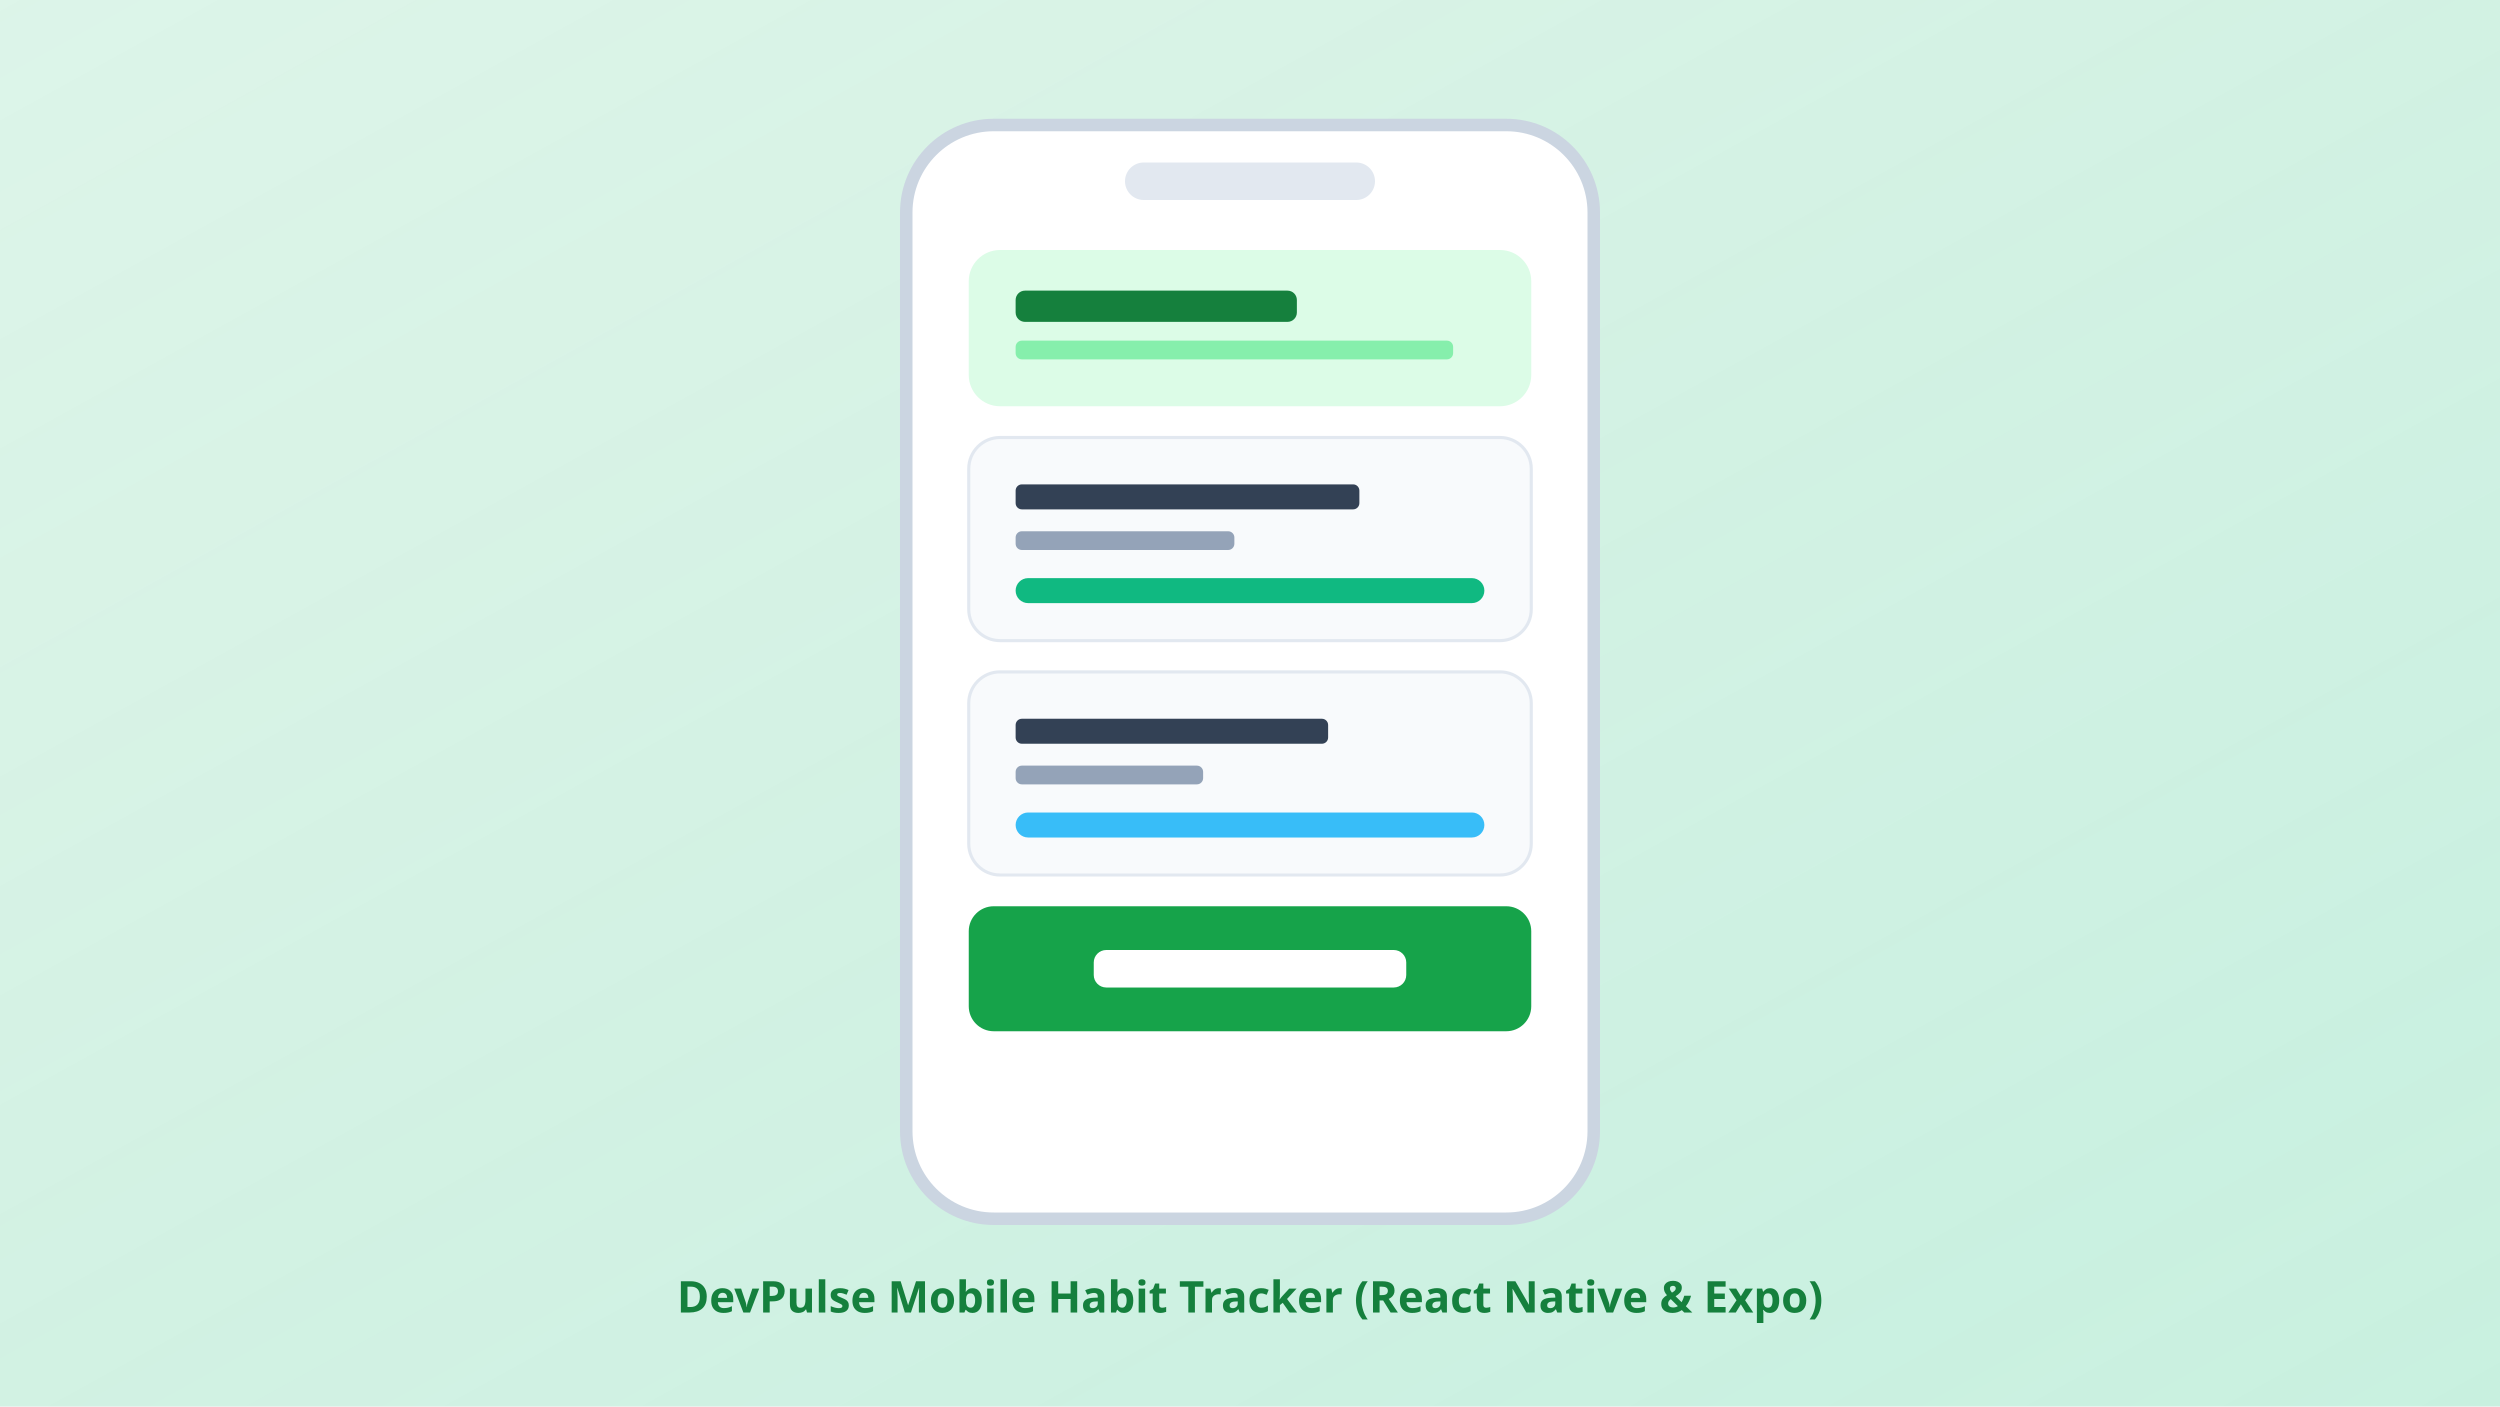
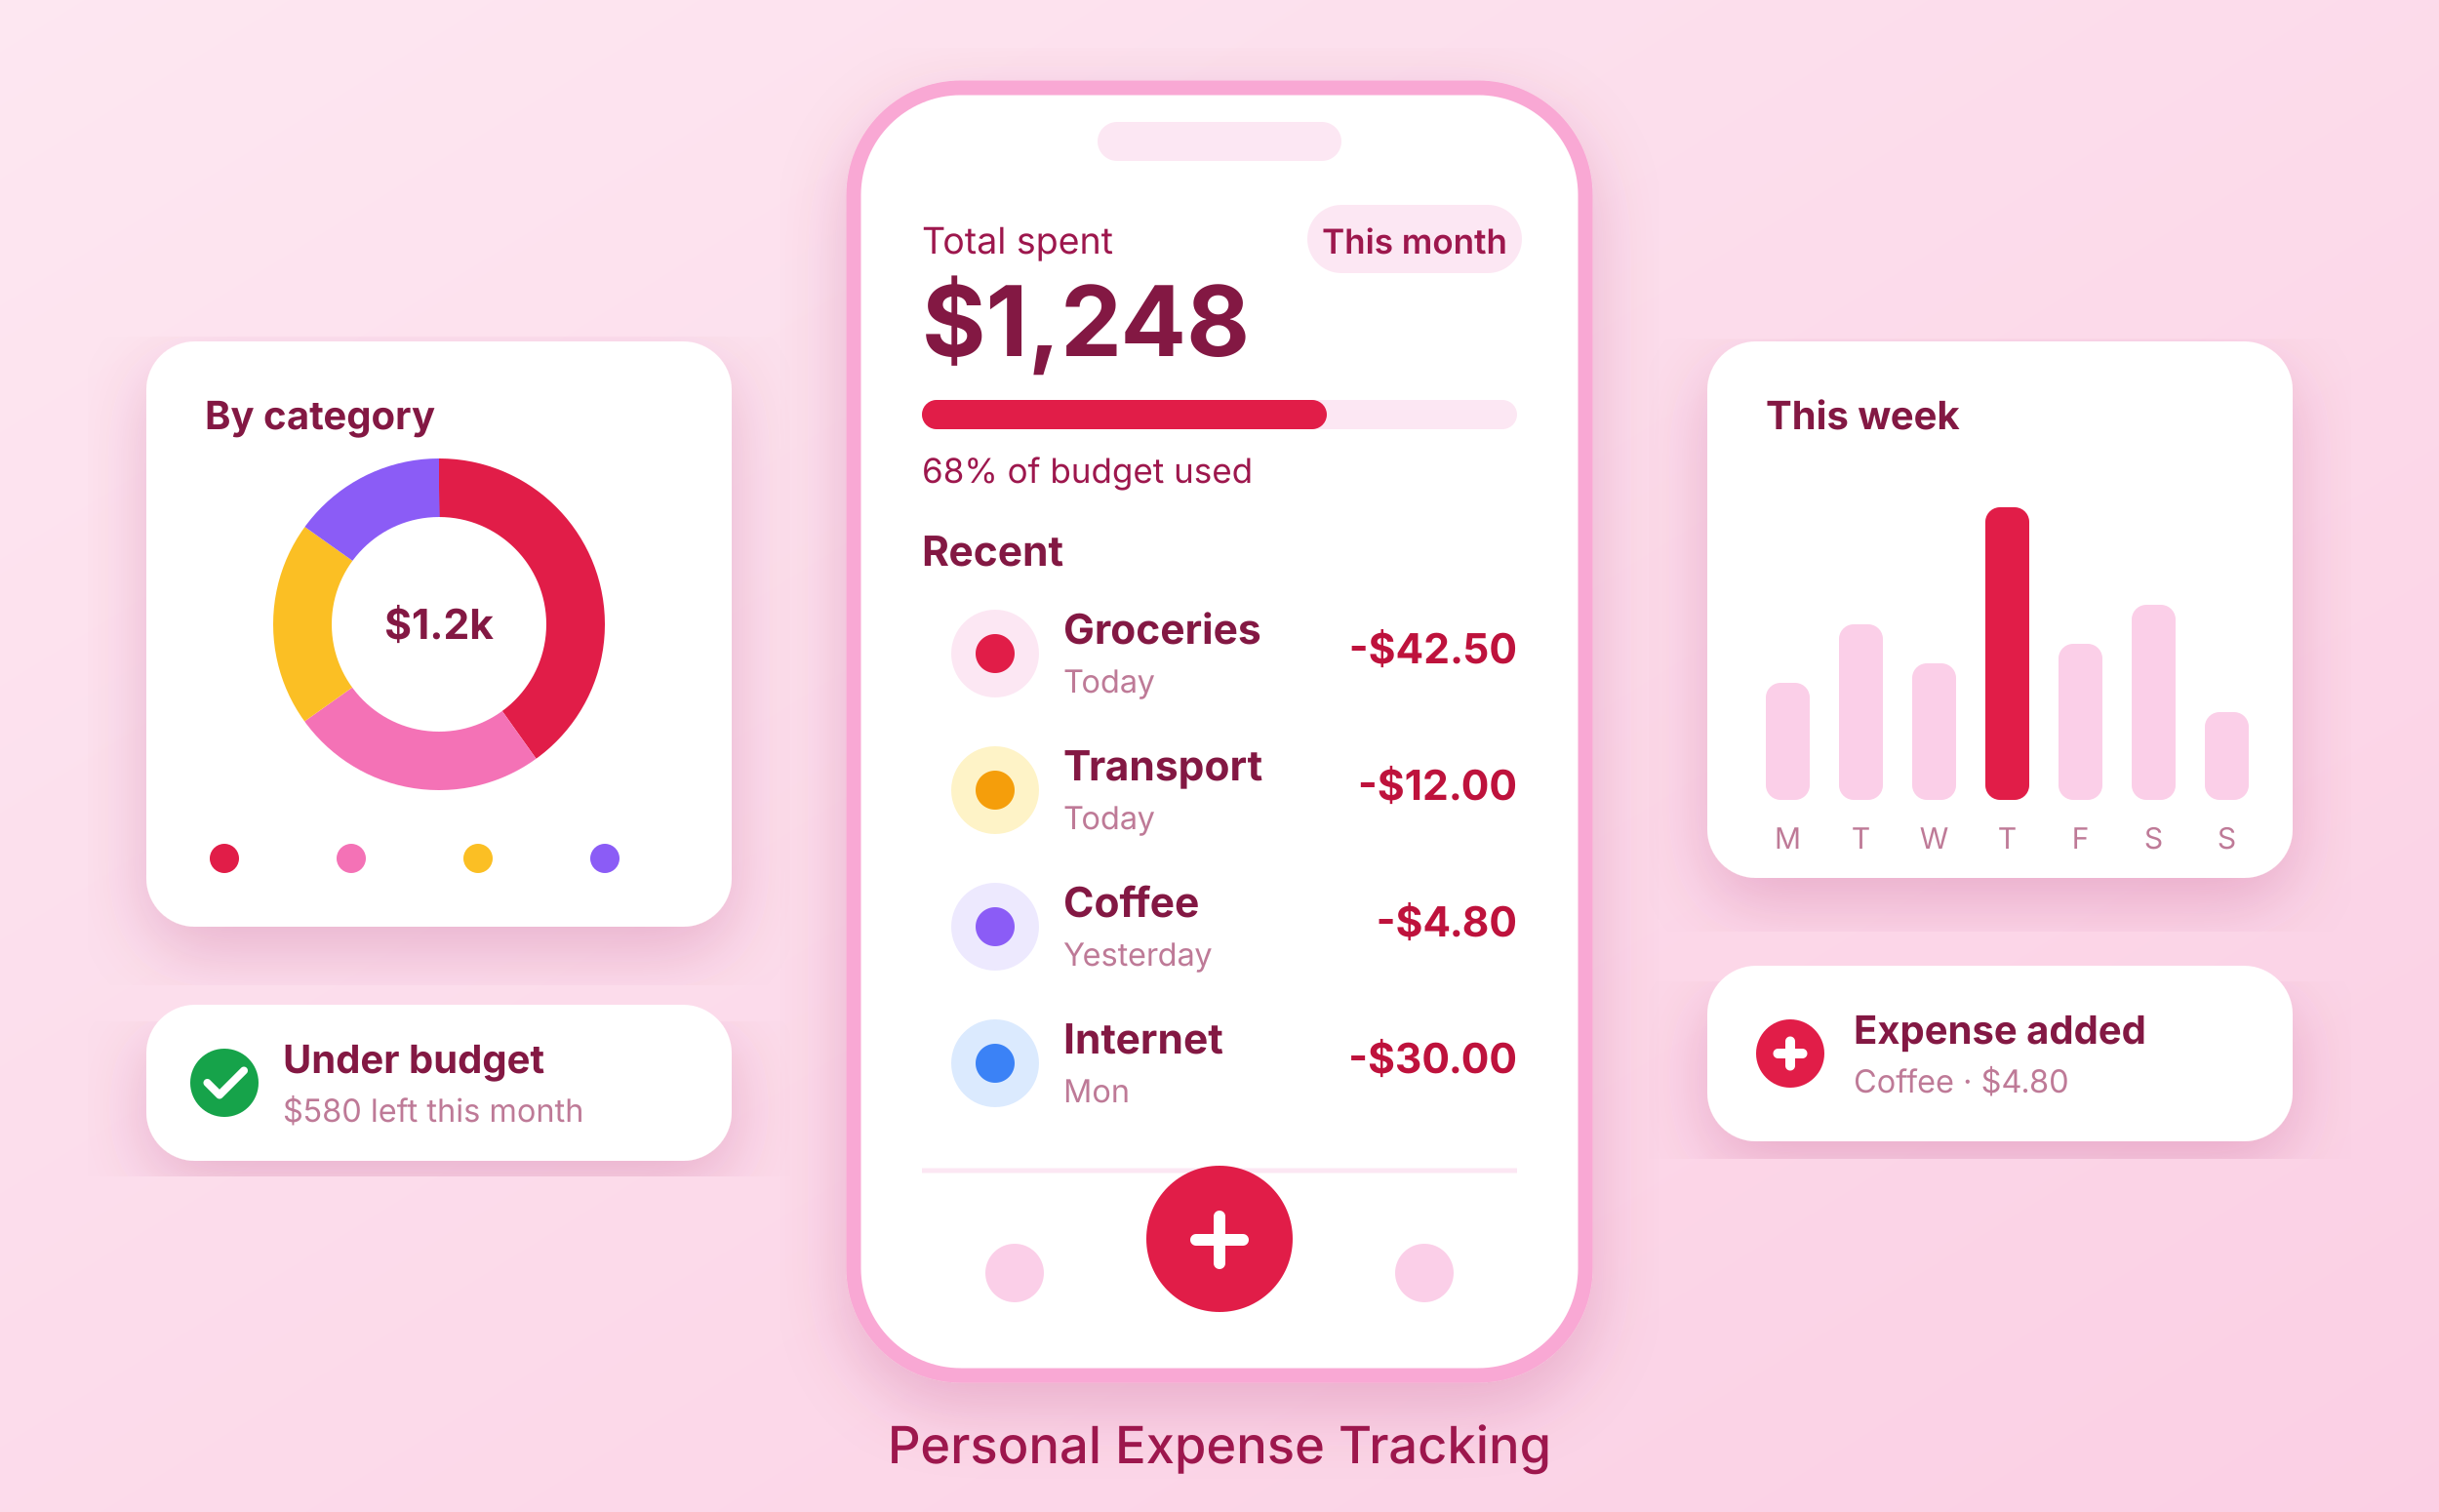
- <svg xmlns="http://www.w3.org/2000/svg" viewBox="0 0 800 450" width="100%" height="100%">
+ <svg xmlns="http://www.w3.org/2000/svg" viewBox="0 0 500 310" font-family="Inter, Segoe UI, Arial, sans-serif">
  <defs>
-     <linearGradient id="bg3" x1="0%" y1="0%" x2="100%" y2="100%">
-       <stop offset="0%" stop-color="#059669" stop-opacity="0.08" />
-       <stop offset="100%" stop-color="#10b981" stop-opacity="0.18" />
+     <linearGradient id="bg" x1="0" y1="0" x2="1" y2="1">
+       <stop offset="0" stop-color="#FDE7F1" />
+       <stop offset="1" stop-color="#FBCFE4" />
    </linearGradient>
+     <filter id="sh" x="-10%" y="-5%" width="120%" height="115%">
+       <feDropShadow dx="0" dy="5" stdDeviation="7" flood-color="#9D174D" flood-opacity="0.2" />
+     </filter>
  </defs>
-   <rect width="800" height="450" fill="#f0fdf4" />
-   <rect width="800" height="450" fill="url(#bg3)" />
-   <rect x="290" y="40" width="220" height="350" rx="28" fill="#ffffff" stroke="#cbd5e1" stroke-width="4" />
-   <rect x="360" y="52" width="80" height="12" rx="6" fill="#e2e8f0" />
-   <rect x="310" y="80" width="180" height="50" rx="10" fill="#dcfce7" />
-   <rect x="325" y="93" width="90" height="10" rx="3" fill="#15803d" />
-   <rect x="325" y="109" width="140" height="6" rx="2" fill="#86efac" />
-   <rect x="310" y="140" width="180" height="65" rx="10" fill="#f8fafc" stroke="#e2e8f0" />
-   <rect x="325" y="155" width="110" height="8" rx="2" fill="#334155" />
-   <rect x="325" y="170" width="70" height="6" rx="2" fill="#94a3b8" />
-   <rect x="325" y="185" width="150" height="8" rx="4" fill="#10b981" />
-   <rect x="310" y="215" width="180" height="65" rx="10" fill="#f8fafc" stroke="#e2e8f0" />
-   <rect x="325" y="230" width="100" height="8" rx="2" fill="#334155" />
-   <rect x="325" y="245" width="60" height="6" rx="2" fill="#94a3b8" />
-   <rect x="325" y="260" width="150" height="8" rx="4" fill="#38bdf8" />
-   <rect x="310" y="290" width="180" height="40" rx="8" fill="#16a34a" />
-   <rect x="350" y="304" width="100" height="12" rx="4" fill="#ffffff" />
-   <text x="400" y="420" font-family="system-ui, sans-serif" font-size="14" font-weight="600" fill="#15803d" text-anchor="middle">DevPulse Mobile Habit Tracker (React Native &amp; Expo)</text>
+   <rect width="500" height="310" fill="url(#bg)" />
+   <rect x="175" y="18" width="150" height="264" rx="22" fill="#fff" stroke="#F9A8D4" stroke-width="3" filter="url(#sh)" />
+   <rect x="225" y="25" width="50" height="8" rx="4" fill="#FCE7F3" />
+   <text x="189" y="52" font-size="7.5" fill="#9D174D">Total spent</text>
+   <text x="189" y="73" font-size="20" font-weight="700" fill="#831843">$1,248</text>
+   <rect x="268" y="42" width="44" height="14" rx="7" fill="#FCE7F3" />
+   <text x="290" y="52" font-size="7" font-weight="600" fill="#9D174D" text-anchor="middle">This month</text>
+   <rect x="189" y="82" width="122" height="6" rx="3" fill="#FCE7F3" />
+   <rect x="189" y="82" width="83" height="6" rx="3" fill="#E11D48" />
+   <text x="189" y="99" font-size="7" fill="#9D174D">68% of budget used</text>
+   <text x="189" y="116" font-size="8.5" font-weight="700" fill="#831843">Recent</text>
+   <circle cx="204" cy="134" r="9" fill="#FCE7F3" />
+   <circle cx="204" cy="134" r="4" fill="#E11D48" />
+   <text x="218" y="132" font-size="8.5" font-weight="700" fill="#831843">Groceries</text>
+   <text x="218" y="142" font-size="6.5" fill="#BE7A97">Today</text>
+   <text x="311" y="136" font-size="8.5" font-weight="700" fill="#BE123C" text-anchor="end">-$42.50</text>
+   <circle cx="204" cy="162" r="9" fill="#FEF3C7" />
+   <circle cx="204" cy="162" r="4" fill="#F59E0B" />
+   <text x="218" y="160" font-size="8.5" font-weight="700" fill="#831843">Transport</text>
+   <text x="218" y="170" font-size="6.5" fill="#BE7A97">Today</text>
+   <text x="311" y="164" font-size="8.5" font-weight="700" fill="#BE123C" text-anchor="end">-$12.00</text>
+   <circle cx="204" cy="190" r="9" fill="#EDE9FE" />
+   <circle cx="204" cy="190" r="4" fill="#8B5CF6" />
+   <text x="218" y="188" font-size="8.5" font-weight="700" fill="#831843">Coffee</text>
+   <text x="218" y="198" font-size="6.5" fill="#BE7A97">Yesterday</text>
+   <text x="311" y="192" font-size="8.5" font-weight="700" fill="#BE123C" text-anchor="end">-$4.80</text>
+   <circle cx="204" cy="218" r="9" fill="#DBEAFE" />
+   <circle cx="204" cy="218" r="4" fill="#3B82F6" />
+   <text x="218" y="216" font-size="8.5" font-weight="700" fill="#831843">Internet</text>
+   <text x="218" y="226" font-size="6.5" fill="#BE7A97">Mon</text>
+   <text x="311" y="220" font-size="8.5" font-weight="700" fill="#BE123C" text-anchor="end">-$30.00</text>
+   <line x1="189" y1="240" x2="311" y2="240" stroke="#FCE7F3" />
+   <circle cx="208" cy="261" r="6" fill="#FBCFE8" />
+   <circle cx="292" cy="261" r="6" fill="#FBCFE8" />
+   <circle cx="250" cy="254" r="15" fill="#E11D48" />
+   <rect x="244" y="253" width="12" height="2.4" rx="1.2" fill="#fff" />
+   <rect x="248.8" y="248.2" width="2.4" height="12" rx="1.2" fill="#fff" />
+   <rect x="30" y="70" width="120" height="120" rx="10" fill="#fff" filter="url(#sh)" />
+   <text x="42" y="88" font-size="8" font-weight="700" fill="#831843">By category</text>
+   <g transform="rotate(-90 90 128)" fill="none" stroke-width="12">
+     <circle cx="90" cy="128" r="28" stroke="#E11D48" stroke-dasharray="70.4 175.93" stroke-dashoffset="0" />
+     <circle cx="90" cy="128" r="28" stroke="#F472B6" stroke-dasharray="44 175.93" stroke-dashoffset="-70.4" />
+     <circle cx="90" cy="128" r="28" stroke="#FBBF24" stroke-dasharray="35.2 175.93" stroke-dashoffset="-114.4" />
+     <circle cx="90" cy="128" r="28" stroke="#8B5CF6" stroke-dasharray="26.4 175.93" stroke-dashoffset="-149.6" />
+   </g>
+   <text x="90" y="131" font-size="8.5" font-weight="700" fill="#831843" text-anchor="middle">$1.2k</text>
+   <circle cx="46" cy="176" r="3" fill="#E11D48" />
+   <circle cx="72" cy="176" r="3" fill="#F472B6" />
+   <circle cx="98" cy="176" r="3" fill="#FBBF24" />
+   <circle cx="124" cy="176" r="3" fill="#8B5CF6" />
+   <rect x="30" y="206" width="120" height="32" rx="10" fill="#fff" filter="url(#sh)" />
+   <circle cx="46" cy="222" r="7" fill="#16A34A" />
+   <polyline points="42.5,222 45,224.5 50,219.5" fill="none" stroke="#fff" stroke-width="1.6" stroke-linecap="round" stroke-linejoin="round" />
+   <text x="58" y="220" font-size="8" font-weight="700" fill="#831843">Under budget</text>
+   <text x="58" y="230" font-size="6.5" fill="#BE7A97">$580 left this month</text>
+   <rect x="350" y="70" width="120" height="110" rx="10" fill="#fff" filter="url(#sh)" />
+   <text x="362" y="88" font-size="8" font-weight="700" fill="#831843">This week</text>
+   <g fill="#FBCFE8">
+     <rect x="362" y="140" width="9" height="24" rx="3" />
+     <rect x="377" y="128" width="9" height="36" rx="3" />
+     <rect x="392" y="136" width="9" height="28" rx="3" />
+     <rect x="422" y="132" width="9" height="32" rx="3" />
+     <rect x="437" y="124" width="9" height="40" rx="3" />
+     <rect x="452" y="146" width="9" height="18" rx="3" />
+   </g>
+   <rect x="407" y="104" width="9" height="60" rx="3" fill="#E11D48" />
+   <g font-size="6" fill="#BE7A97" text-anchor="middle">
+     <text x="366.5" y="174">M</text>
+     <text x="381.5" y="174">T</text>
+     <text x="396.5" y="174">W</text>
+     <text x="411.5" y="174">T</text>
+     <text x="426.5" y="174">F</text>
+     <text x="441.5" y="174">S</text>
+     <text x="456.5" y="174">S</text>
+   </g>
+   <rect x="350" y="198" width="120" height="36" rx="10" fill="#fff" filter="url(#sh)" />
+   <circle cx="367" cy="216" r="7" fill="#E11D48" />
+   <rect x="363.5" y="215" width="7" height="2" rx="1" fill="#fff" />
+   <rect x="366" y="212.5" width="2" height="7" rx="1" fill="#fff" />
+   <text x="380" y="214" font-size="8" font-weight="700" fill="#831843">Expense added</text>
+   <text x="380" y="224" font-size="6.5" fill="#BE7A97">Coffee · $4.80</text>
+   <text x="250" y="300" font-size="10.5" font-weight="500" fill="#9D174D" text-anchor="middle">Personal Expense Tracking</text>
</svg>
